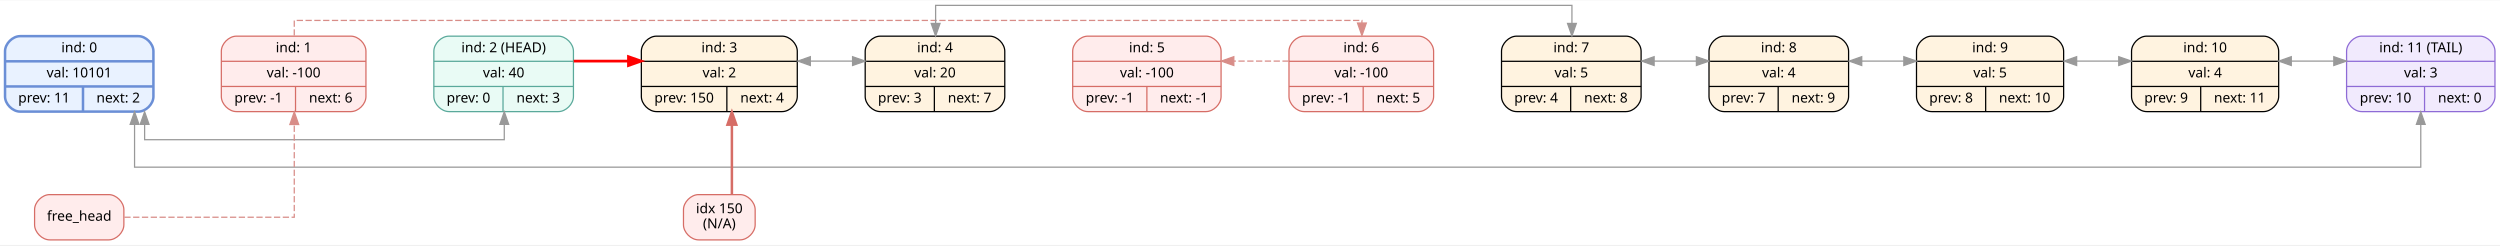
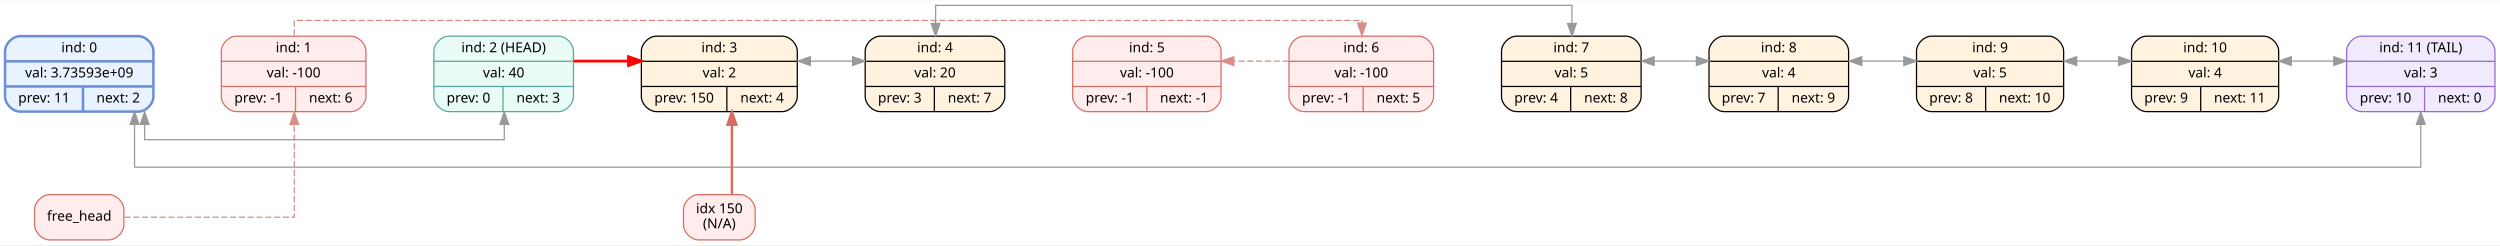
<svg xmlns="http://www.w3.org/2000/svg" width="1988pt" height="195pt" viewBox="0.00 0.00 1988.00 194.50">
  <g id="graph0" class="graph" transform="scale(1 1) rotate(0) translate(4 190.5)">
    <polygon fill="white" stroke="transparent" points="-4,4 -4,-190.5 1984,-190.5 1984,4 -4,4" />
    <g id="node1" class="node">
      <path fill="#e9f2ff" stroke="#6b8fd6" stroke-width="2" d="M12,-102C12,-102 106,-102 106,-102 112,-102 118,-108 118,-114 118,-114 118,-150 118,-150 118,-156 112,-162 106,-162 106,-162 12,-162 12,-162 6,-162 0,-156 0,-150 0,-150 0,-114 0,-114 0,-108 6,-102 12,-102" />
      <text text-anchor="middle" x="59" y="-149.2" font-family="Fira Mono" font-size="11.00">ind: 0</text>
      <polyline fill="none" stroke="#6b8fd6" stroke-width="2" points="0,-142 118,-142 " />
-       <text text-anchor="middle" x="59" y="-129.2" font-family="Fira Mono" font-size="11.00">val: 10101</text>
+       <text text-anchor="middle" x="59" y="-129.2" font-family="Fira Mono" font-size="11.00">val: 3.73593e+09</text>
      <polyline fill="none" stroke="#6b8fd6" stroke-width="2" points="0,-122 118,-122 " />
      <text text-anchor="middle" x="31" y="-109.2" font-family="Fira Mono" font-size="11.00">prev: 11</text>
      <polyline fill="none" stroke="#6b8fd6" stroke-width="2" points="62,-102 62,-122 " />
      <text text-anchor="middle" x="90" y="-109.2" font-family="Fira Mono" font-size="11.00">next: 2</text>
    </g>
    <g id="node2" class="node">
      <path fill="#ffecec" stroke="#d66d66" d="M184,-102C184,-102 275,-102 275,-102 281,-102 287,-108 287,-114 287,-114 287,-150 287,-150 287,-156 281,-162 275,-162 275,-162 184,-162 184,-162 178,-162 172,-156 172,-150 172,-150 172,-114 172,-114 172,-108 178,-102 184,-102" />
      <text text-anchor="middle" x="229.5" y="-149.2" font-family="Fira Mono" font-size="11.00">ind: 1</text>
      <polyline fill="none" stroke="#d66d66" points="172,-142 287,-142 " />
      <text text-anchor="middle" x="229.5" y="-129.2" font-family="Fira Mono" font-size="11.00">val: -100</text>
      <polyline fill="none" stroke="#d66d66" points="172,-122 287,-122 " />
      <text text-anchor="middle" x="201.5" y="-109.2" font-family="Fira Mono" font-size="11.00">prev: -1</text>
      <polyline fill="none" stroke="#d66d66" points="231,-102 231,-122 " />
      <text text-anchor="middle" x="259" y="-109.2" font-family="Fira Mono" font-size="11.00">next: 6</text>
    </g>
    <g id="node3" class="node">
      <path fill="#e9fbf5" stroke="#5aa99b" d="M353,-102C353,-102 440,-102 440,-102 446,-102 452,-108 452,-114 452,-114 452,-150 452,-150 452,-156 446,-162 440,-162 440,-162 353,-162 353,-162 347,-162 341,-156 341,-150 341,-150 341,-114 341,-114 341,-108 347,-102 353,-102" />
      <text text-anchor="middle" x="396.5" y="-149.2" font-family="Fira Mono" font-size="11.00">ind: 2 (HEAD)</text>
      <polyline fill="none" stroke="#5aa99b" points="341,-142 452,-142 " />
      <text text-anchor="middle" x="396.5" y="-129.2" font-family="Fira Mono" font-size="11.00">val: 40</text>
      <polyline fill="none" stroke="#5aa99b" points="341,-122 452,-122 " />
      <text text-anchor="middle" x="368.5" y="-109.2" font-family="Fira Mono" font-size="11.00">prev: 0</text>
      <polyline fill="none" stroke="#5aa99b" points="396,-102 396,-122 " />
      <text text-anchor="middle" x="424" y="-109.2" font-family="Fira Mono" font-size="11.00">next: 3</text>
    </g>
    <g id="edge14" class="edge">
      <path fill="none" stroke="#999999" d="M111,-91.86C111,-91.86 111,-79.67 111,-79.67 111,-79.67 397,-79.67 397,-79.67 397,-79.67 397,-91.86 397,-91.86" />
      <polygon fill="#999999" stroke="#999999" points="107.5,-91.86 111,-101.86 114.5,-91.86 107.5,-91.86" />
      <polygon fill="#999999" stroke="#999999" points="393.5,-91.86 397,-101.86 400.5,-91.86 393.5,-91.86" />
    </g>
    <g id="node7" class="node">
      <path fill="#ffecec" stroke="#d66d66" d="M1033,-102C1033,-102 1124,-102 1124,-102 1130,-102 1136,-108 1136,-114 1136,-114 1136,-150 1136,-150 1136,-156 1130,-162 1124,-162 1124,-162 1033,-162 1033,-162 1027,-162 1021,-156 1021,-150 1021,-150 1021,-114 1021,-114 1021,-108 1027,-102 1033,-102" />
      <text text-anchor="middle" x="1078.5" y="-149.2" font-family="Fira Mono" font-size="11.00">ind: 6</text>
      <polyline fill="none" stroke="#d66d66" points="1021,-142 1136,-142 " />
      <text text-anchor="middle" x="1078.5" y="-129.2" font-family="Fira Mono" font-size="11.00">val: -100</text>
      <polyline fill="none" stroke="#d66d66" points="1021,-122 1136,-122 " />
      <text text-anchor="middle" x="1050.5" y="-109.2" font-family="Fira Mono" font-size="11.00">prev: -1</text>
      <polyline fill="none" stroke="#d66d66" points="1080,-102 1080,-122 " />
      <text text-anchor="middle" x="1108" y="-109.2" font-family="Fira Mono" font-size="11.00">next: 5</text>
    </g>
    <g id="edge12" class="edge">
      <path fill="none" stroke="#d88d88" stroke-dasharray="5,2" d="M230,-162.43C230,-169.25 230,-174.5 230,-174.5 230,-174.5 1079,-174.5 1079,-174.5 1079,-174.5 1079,-172.43 1079,-172.43" />
      <polygon fill="#d88d88" stroke="#d88d88" points="1082.5,-172.43 1079,-162.43 1075.5,-172.43 1082.5,-172.43" />
    </g>
    <g id="node4" class="node">
      <path fill="#fff3e0" stroke="#000000" d="M518,-102C518,-102 618,-102 618,-102 624,-102 630,-108 630,-114 630,-114 630,-150 630,-150 630,-156 624,-162 618,-162 618,-162 518,-162 518,-162 512,-162 506,-156 506,-150 506,-150 506,-114 506,-114 506,-108 512,-102 518,-102" />
      <text text-anchor="middle" x="568" y="-149.2" font-family="Fira Mono" font-size="11.00">ind: 3</text>
      <polyline fill="none" stroke="#000000" points="506,-142 630,-142 " />
      <text text-anchor="middle" x="568" y="-129.2" font-family="Fira Mono" font-size="11.00">val: 2</text>
      <polyline fill="none" stroke="#000000" points="506,-122 630,-122 " />
      <text text-anchor="middle" x="540" y="-109.2" font-family="Fira Mono" font-size="11.00">prev: 150</text>
      <polyline fill="none" stroke="#000000" points="574,-102 574,-122 " />
      <text text-anchor="middle" x="602" y="-109.2" font-family="Fira Mono" font-size="11.00">next: 4</text>
    </g>
    <g id="edge15" class="edge">
      <path fill="none" stroke="#ff0000" stroke-width="2.2" d="M452.18,-142.17C452.18,-142.17 495.77,-142.17 495.77,-142.17" />
      <polygon fill="#ff0000" stroke="#ff0000" stroke-width="2.2" points="495.77,-145.67 505.77,-142.17 495.77,-138.67 495.77,-145.67" />
    </g>
    <g id="node5" class="node">
      <path fill="#fff3e0" stroke="#000000" d="M696,-102C696,-102 783,-102 783,-102 789,-102 795,-108 795,-114 795,-114 795,-150 795,-150 795,-156 789,-162 783,-162 783,-162 696,-162 696,-162 690,-162 684,-156 684,-150 684,-150 684,-114 684,-114 684,-108 690,-102 696,-102" />
      <text text-anchor="middle" x="739.5" y="-149.2" font-family="Fira Mono" font-size="11.00">ind: 4</text>
      <polyline fill="none" stroke="#000000" points="684,-142 795,-142 " />
      <text text-anchor="middle" x="739.5" y="-129.2" font-family="Fira Mono" font-size="11.00">val: 20</text>
      <polyline fill="none" stroke="#000000" points="684,-122 795,-122 " />
      <text text-anchor="middle" x="711.5" y="-109.2" font-family="Fira Mono" font-size="11.00">prev: 3</text>
      <polyline fill="none" stroke="#000000" points="739,-102 739,-122 " />
      <text text-anchor="middle" x="767" y="-109.2" font-family="Fira Mono" font-size="11.00">next: 7</text>
    </g>
    <g id="edge16" class="edge">
      <path fill="none" stroke="#999999" d="M640.4,-142.17C640.4,-142.17 673.96,-142.17 673.96,-142.17" />
      <polygon fill="#999999" stroke="#999999" points="673.96,-145.67 683.96,-142.17 673.96,-138.67 673.96,-145.67" />
      <polygon fill="#999999" stroke="#999999" points="640.4,-138.67 630.4,-142.17 640.4,-145.67 640.4,-138.67" />
    </g>
    <g id="node13" class="node">
      <path fill="#ffecec" stroke="#d66d66" d="M584.5,-36C584.5,-36 551.5,-36 551.5,-36 545.5,-36 539.5,-30 539.5,-24 539.5,-24 539.5,-12 539.5,-12 539.5,-6 545.5,0 551.5,0 551.5,0 584.5,0 584.5,0 590.5,0 596.5,-6 596.5,-12 596.5,-12 596.5,-24 596.5,-24 596.5,-30 590.5,-36 584.5,-36" />
      <text text-anchor="middle" x="568" y="-21.2" font-family="Fira Mono" font-size="11.00">idx 150</text>
      <text text-anchor="middle" x="568" y="-9.2" font-family="Fira Mono" font-size="11.00">(N/A)</text>
    </g>
    <g id="node6" class="node">
      <path fill="#ffecec" stroke="#d66d66" d="M861,-102C861,-102 955,-102 955,-102 961,-102 967,-108 967,-114 967,-114 967,-150 967,-150 967,-156 961,-162 955,-162 955,-162 861,-162 861,-162 855,-162 849,-156 849,-150 849,-150 849,-114 849,-114 849,-108 855,-102 861,-102" />
      <text text-anchor="middle" x="908" y="-149.2" font-family="Fira Mono" font-size="11.00">ind: 5</text>
      <polyline fill="none" stroke="#d66d66" points="849,-142 967,-142 " />
      <text text-anchor="middle" x="908" y="-129.2" font-family="Fira Mono" font-size="11.00">val: -100</text>
      <polyline fill="none" stroke="#d66d66" points="849,-122 967,-122 " />
      <text text-anchor="middle" x="878.5" y="-109.2" font-family="Fira Mono" font-size="11.00">prev: -1</text>
      <polyline fill="none" stroke="#d66d66" points="908,-102 908,-122 " />
      <text text-anchor="middle" x="937.5" y="-109.2" font-family="Fira Mono" font-size="11.00">next: -1</text>
    </g>
    <g id="node8" class="node">
      <path fill="#fff3e0" stroke="#000000" d="M1202,-102C1202,-102 1289,-102 1289,-102 1295,-102 1301,-108 1301,-114 1301,-114 1301,-150 1301,-150 1301,-156 1295,-162 1289,-162 1289,-162 1202,-162 1202,-162 1196,-162 1190,-156 1190,-150 1190,-150 1190,-114 1190,-114 1190,-108 1196,-102 1202,-102" />
      <text text-anchor="middle" x="1245.5" y="-149.2" font-family="Fira Mono" font-size="11.00">ind: 7</text>
      <polyline fill="none" stroke="#000000" points="1190,-142 1301,-142 " />
      <text text-anchor="middle" x="1245.5" y="-129.2" font-family="Fira Mono" font-size="11.00">val: 5</text>
      <polyline fill="none" stroke="#000000" points="1190,-122 1301,-122 " />
      <text text-anchor="middle" x="1217.5" y="-109.2" font-family="Fira Mono" font-size="11.00">prev: 4</text>
      <polyline fill="none" stroke="#000000" points="1245,-102 1245,-122 " />
      <text text-anchor="middle" x="1273" y="-109.2" font-family="Fira Mono" font-size="11.00">next: 8</text>
    </g>
    <g id="edge17" class="edge">
      <path fill="none" stroke="#999999" d="M740,-172.12C740,-172.12 740,-186.5 740,-186.5 740,-186.5 1246,-186.5 1246,-186.5 1246,-186.5 1246,-172.12 1246,-172.12" />
      <polygon fill="#999999" stroke="#999999" points="743.5,-172.12 740,-162.12 736.5,-172.12 743.5,-172.12" />
      <polygon fill="#999999" stroke="#999999" points="1249.5,-172.12 1246,-162.12 1242.5,-172.12 1249.5,-172.12" />
    </g>
    <g id="edge13" class="edge">
      <path fill="none" stroke="#d88d88" stroke-dasharray="5,2" d="M1020.78,-142.17C1020.78,-142.17 977.12,-142.17 977.12,-142.17" />
      <polygon fill="#d88d88" stroke="#d88d88" points="977.12,-138.67 967.12,-142.17 977.12,-145.67 977.12,-138.67" />
    </g>
    <g id="node9" class="node">
      <path fill="#fff3e0" stroke="#000000" d="M1367,-102C1367,-102 1454,-102 1454,-102 1460,-102 1466,-108 1466,-114 1466,-114 1466,-150 1466,-150 1466,-156 1460,-162 1454,-162 1454,-162 1367,-162 1367,-162 1361,-162 1355,-156 1355,-150 1355,-150 1355,-114 1355,-114 1355,-108 1361,-102 1367,-102" />
      <text text-anchor="middle" x="1410.5" y="-149.2" font-family="Fira Mono" font-size="11.00">ind: 8</text>
      <polyline fill="none" stroke="#000000" points="1355,-142 1466,-142 " />
      <text text-anchor="middle" x="1410.5" y="-129.2" font-family="Fira Mono" font-size="11.00">val: 4</text>
      <polyline fill="none" stroke="#000000" points="1355,-122 1466,-122 " />
      <text text-anchor="middle" x="1382.5" y="-109.2" font-family="Fira Mono" font-size="11.00">prev: 7</text>
      <polyline fill="none" stroke="#000000" points="1410,-102 1410,-122 " />
      <text text-anchor="middle" x="1438" y="-109.2" font-family="Fira Mono" font-size="11.00">next: 9</text>
    </g>
    <g id="edge18" class="edge">
      <path fill="none" stroke="#999999" d="M1311.36,-142.17C1311.36,-142.17 1344.98,-142.17 1344.98,-142.17" />
      <polygon fill="#999999" stroke="#999999" points="1344.98,-145.67 1354.98,-142.17 1344.98,-138.67 1344.98,-145.67" />
      <polygon fill="#999999" stroke="#999999" points="1311.36,-138.67 1301.36,-142.17 1311.36,-145.67 1311.36,-138.67" />
    </g>
    <g id="node10" class="node">
      <path fill="#fff3e0" stroke="#000000" d="M1532,-102C1532,-102 1625,-102 1625,-102 1631,-102 1637,-108 1637,-114 1637,-114 1637,-150 1637,-150 1637,-156 1631,-162 1625,-162 1625,-162 1532,-162 1532,-162 1526,-162 1520,-156 1520,-150 1520,-150 1520,-114 1520,-114 1520,-108 1526,-102 1532,-102" />
      <text text-anchor="middle" x="1578.5" y="-149.2" font-family="Fira Mono" font-size="11.00">ind: 9</text>
      <polyline fill="none" stroke="#000000" points="1520,-142 1637,-142 " />
      <text text-anchor="middle" x="1578.5" y="-129.2" font-family="Fira Mono" font-size="11.00">val: 5</text>
      <polyline fill="none" stroke="#000000" points="1520,-122 1637,-122 " />
      <text text-anchor="middle" x="1547.5" y="-109.2" font-family="Fira Mono" font-size="11.00">prev: 8</text>
      <polyline fill="none" stroke="#000000" points="1575,-102 1575,-122 " />
      <text text-anchor="middle" x="1606" y="-109.2" font-family="Fira Mono" font-size="11.00">next: 10</text>
    </g>
    <g id="edge19" class="edge">
      <path fill="none" stroke="#999999" d="M1476.44,-142.17C1476.44,-142.17 1509.93,-142.17 1509.93,-142.17" />
      <polygon fill="#999999" stroke="#999999" points="1509.93,-145.67 1519.93,-142.17 1509.93,-138.67 1509.93,-145.67" />
      <polygon fill="#999999" stroke="#999999" points="1476.44,-138.67 1466.44,-142.17 1476.44,-145.67 1476.44,-138.67" />
    </g>
    <g id="node11" class="node">
      <path fill="#fff3e0" stroke="#000000" d="M1703,-102C1703,-102 1796,-102 1796,-102 1802,-102 1808,-108 1808,-114 1808,-114 1808,-150 1808,-150 1808,-156 1802,-162 1796,-162 1796,-162 1703,-162 1703,-162 1697,-162 1691,-156 1691,-150 1691,-150 1691,-114 1691,-114 1691,-108 1697,-102 1703,-102" />
      <text text-anchor="middle" x="1749.5" y="-149.2" font-family="Fira Mono" font-size="11.00">ind: 10</text>
      <polyline fill="none" stroke="#000000" points="1691,-142 1808,-142 " />
      <text text-anchor="middle" x="1749.5" y="-129.2" font-family="Fira Mono" font-size="11.00">val: 4</text>
      <polyline fill="none" stroke="#000000" points="1691,-122 1808,-122 " />
      <text text-anchor="middle" x="1718.5" y="-109.2" font-family="Fira Mono" font-size="11.00">prev: 9</text>
      <polyline fill="none" stroke="#000000" points="1746,-102 1746,-122 " />
      <text text-anchor="middle" x="1777" y="-109.2" font-family="Fira Mono" font-size="11.00">next: 11</text>
    </g>
    <g id="edge20" class="edge">
      <path fill="none" stroke="#999999" d="M1647.35,-142.17C1647.35,-142.17 1680.83,-142.17 1680.83,-142.17" />
      <polygon fill="#999999" stroke="#999999" points="1680.83,-145.67 1690.83,-142.17 1680.83,-138.67 1680.83,-145.67" />
      <polygon fill="#999999" stroke="#999999" points="1647.35,-138.67 1637.35,-142.17 1647.35,-145.67 1647.35,-138.67" />
    </g>
    <g id="node12" class="node">
      <path fill="#f1eafd" stroke="#8e6bd6" d="M1874,-102C1874,-102 1968,-102 1968,-102 1974,-102 1980,-108 1980,-114 1980,-114 1980,-150 1980,-150 1980,-156 1974,-162 1968,-162 1968,-162 1874,-162 1874,-162 1868,-162 1862,-156 1862,-150 1862,-150 1862,-114 1862,-114 1862,-108 1868,-102 1874,-102" />
      <text text-anchor="middle" x="1921" y="-149.2" font-family="Fira Mono" font-size="11.00">ind: 11 (TAIL)</text>
      <polyline fill="none" stroke="#8e6bd6" points="1862,-142 1980,-142 " />
      <text text-anchor="middle" x="1921" y="-129.2" font-family="Fira Mono" font-size="11.00">val: 3</text>
      <polyline fill="none" stroke="#8e6bd6" points="1862,-122 1980,-122 " />
      <text text-anchor="middle" x="1893" y="-109.2" font-family="Fira Mono" font-size="11.00">prev: 10</text>
      <polyline fill="none" stroke="#8e6bd6" points="1924,-102 1924,-122 " />
      <text text-anchor="middle" x="1952" y="-109.2" font-family="Fira Mono" font-size="11.00">next: 0</text>
    </g>
    <g id="edge21" class="edge">
      <path fill="none" stroke="#999999" d="M1818.04,-142.17C1818.04,-142.17 1851.85,-142.17 1851.85,-142.17" />
      <polygon fill="#999999" stroke="#999999" points="1851.85,-145.67 1861.85,-142.17 1851.85,-138.67 1851.85,-145.67" />
      <polygon fill="#999999" stroke="#999999" points="1818.04,-138.67 1808.04,-142.17 1818.04,-145.67 1818.04,-138.67" />
    </g>
    <g id="edge22" class="edge">
      <path fill="none" stroke="#999999" d="M1921,-91.83C1921,-91.83 1921,-57.83 1921,-57.83 1921,-57.83 103,-57.83 103,-57.83 103,-57.83 103,-91.83 103,-91.83" />
      <polygon fill="#999999" stroke="#999999" points="1917.5,-91.83 1921,-101.83 1924.5,-91.83 1917.5,-91.83" />
      <polygon fill="#999999" stroke="#999999" points="99.5,-91.83 103,-101.83 106.5,-91.83 99.5,-91.83" />
    </g>
    <g id="edge23" class="edge">
      <path fill="none" stroke="#d66d66" stroke-width="2" d="M578,-36.06C578,-36.06 578,-91.59 578,-91.59" />
      <polygon fill="#d66d66" stroke="#d66d66" stroke-width="2" points="574.5,-91.59 578,-101.59 581.5,-91.59 574.5,-91.59" />
    </g>
    <g id="node14" class="node">
      <path fill="#ffecec" stroke="#d66d66" d="M82.5,-36C82.5,-36 35.5,-36 35.5,-36 29.5,-36 23.5,-30 23.5,-24 23.5,-24 23.5,-12 23.5,-12 23.5,-6 29.5,0 35.5,0 35.5,0 82.5,0 82.5,0 88.5,0 94.5,-6 94.5,-12 94.5,-12 94.5,-24 94.5,-24 94.5,-30 88.5,-36 82.5,-36" />
      <text text-anchor="middle" x="59" y="-15.2" font-family="Fira Mono" font-size="11.00">free_head</text>
    </g>
    <g id="edge25" class="edge">
      <path fill="none" stroke="#d88d88" stroke-dasharray="5,2" d="M94.85,-18C144.99,-18 230,-18 230,-18 230,-18 230,-91.75 230,-91.75" />
      <polygon fill="#d88d88" stroke="#d88d88" points="226.5,-91.75 230,-101.75 233.5,-91.75 226.5,-91.75" />
    </g>
  </g>
</svg>
